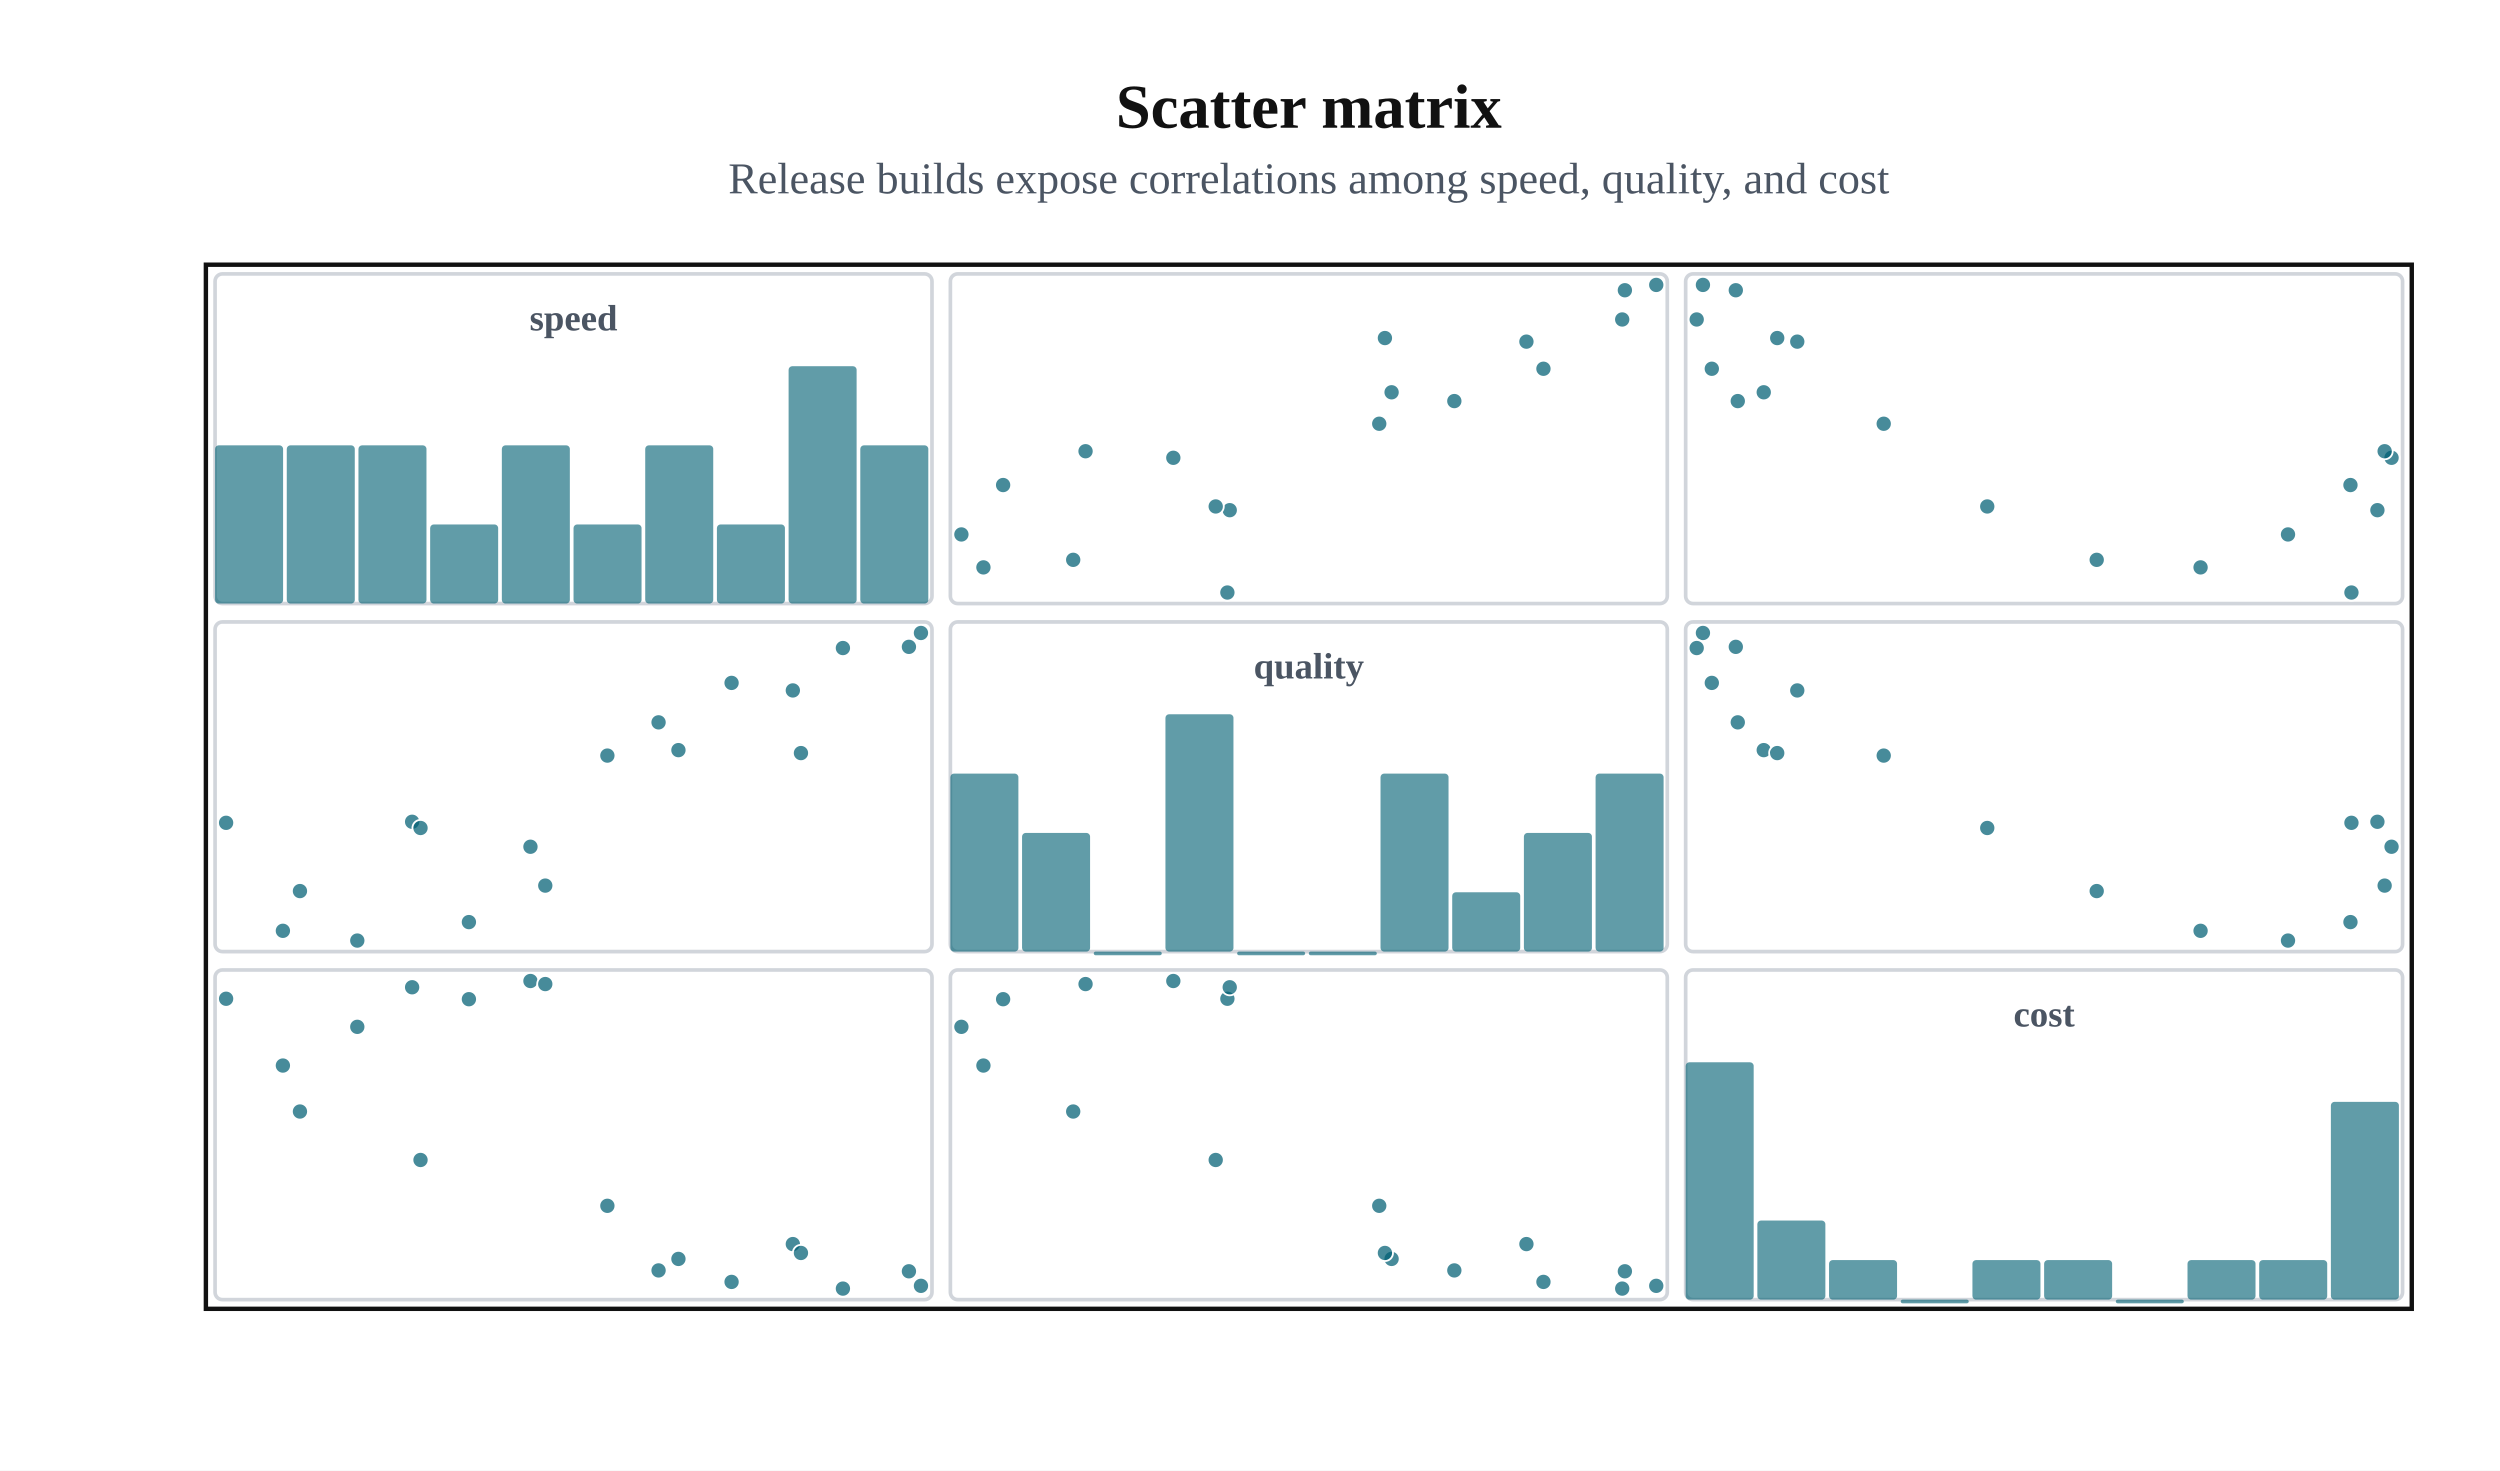
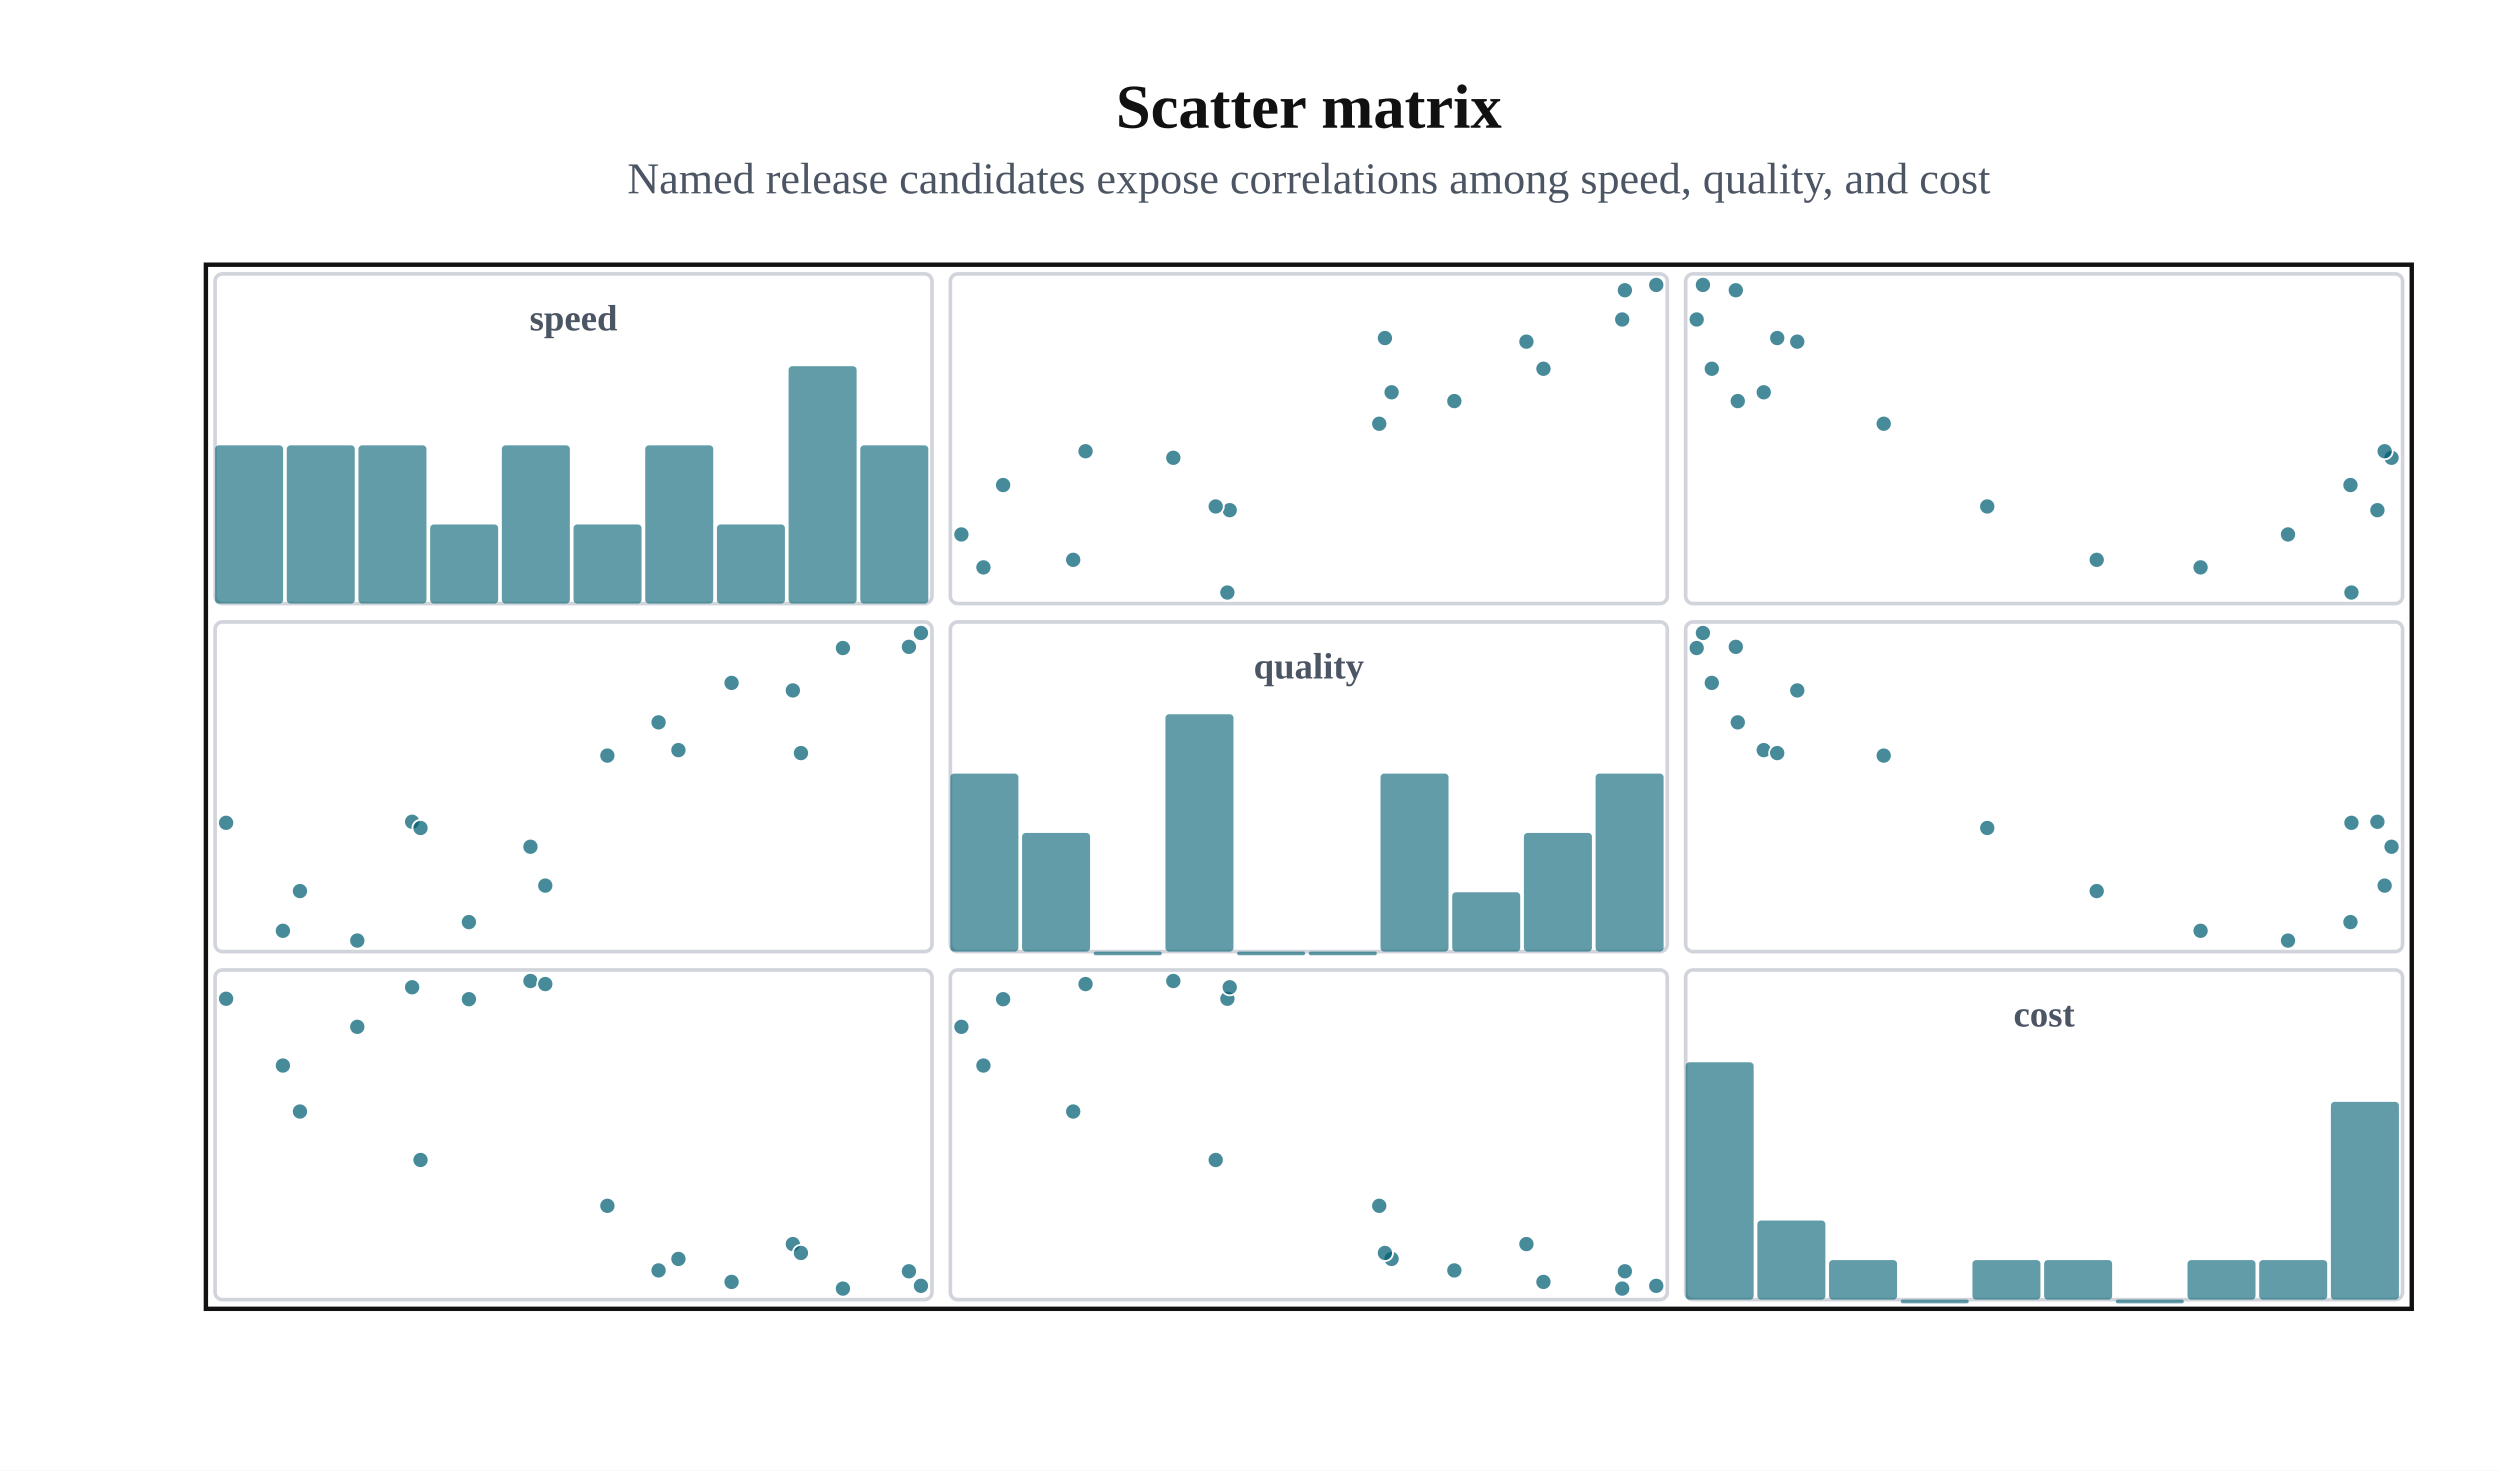
<svg xmlns="http://www.w3.org/2000/svg" width="680" height="400" viewBox="0 0 680 400" role="img" aria-labelledby="title description">
  <defs>
    <clipPath id="clip-1">
      <rect x="56" y="72" width="600" height="284" />
    </clipPath>
  </defs>
  <rect width="100%" height="100%" fill="#ffffff" />
  <g data-scene-node="scene:root">
    <rect data-scene-node="chart:panel" x="56" y="72" width="600" height="284" rx="0" fill="#ffffff" />
    <g data-scene-node="layer-0:group" clip-path="url(#clip-1)">
      <rect data-scene-node="layer-0:matrix-cell:0:0" x="58.5" y="74.5" width="195" height="89.667" rx="2" fill="#ffffff8c" stroke="#d1d5db" stroke-width="1" />
      <rect data-scene-node="layer-0:matrix-cell:0:1" x="258.5" y="74.5" width="195" height="89.667" rx="2" fill="#ffffff8c" stroke="#d1d5db" stroke-width="1" />
      <rect data-scene-node="layer-0:matrix-cell:0:2" x="458.5" y="74.5" width="195" height="89.667" rx="2" fill="#ffffff8c" stroke="#d1d5db" stroke-width="1" />
      <rect data-scene-node="layer-0:matrix-cell:1:0" x="58.5" y="169.167" width="195" height="89.667" rx="2" fill="#ffffff8c" stroke="#d1d5db" stroke-width="1" />
      <rect data-scene-node="layer-0:matrix-cell:1:1" x="258.5" y="169.167" width="195" height="89.667" rx="2" fill="#ffffff8c" stroke="#d1d5db" stroke-width="1" />
      <rect data-scene-node="layer-0:matrix-cell:1:2" x="458.5" y="169.167" width="195" height="89.667" rx="2" fill="#ffffff8c" stroke="#d1d5db" stroke-width="1" />
      <rect data-scene-node="layer-0:matrix-cell:2:0" x="58.5" y="263.833" width="195" height="89.667" rx="2" fill="#ffffff8c" stroke="#d1d5db" stroke-width="1" />
      <rect data-scene-node="layer-0:matrix-cell:2:1" x="258.5" y="263.833" width="195" height="89.667" rx="2" fill="#ffffff8c" stroke="#d1d5db" stroke-width="1" />
      <rect data-scene-node="layer-0:matrix-cell:2:2" x="458.5" y="263.833" width="195" height="89.667" rx="2" fill="#ffffff8c" stroke="#d1d5db" stroke-width="1" />
      <rect data-scene-node="layer-0:matrix-hist:0:0" x="58.5" y="121.127" width="18.5" height="43.04" rx="1" fill="#005f739e" />
      <rect data-scene-node="layer-0:matrix-hist:0:1" x="78" y="121.127" width="18.5" height="43.04" rx="1" fill="#005f739e" />
      <rect data-scene-node="layer-0:matrix-hist:0:2" x="97.5" y="121.127" width="18.5" height="43.04" rx="1" fill="#005f739e" />
      <rect data-scene-node="layer-0:matrix-hist:0:3" x="117" y="142.647" width="18.5" height="21.52" rx="1" fill="#005f739e" />
      <rect data-scene-node="layer-0:matrix-hist:0:4" x="136.5" y="121.127" width="18.5" height="43.04" rx="1" fill="#005f739e" />
      <rect data-scene-node="layer-0:matrix-hist:0:5" x="156" y="142.647" width="18.5" height="21.52" rx="1" fill="#005f739e" />
      <rect data-scene-node="layer-0:matrix-hist:0:6" x="175.5" y="121.127" width="18.5" height="43.04" rx="1" fill="#005f739e" />
      <rect data-scene-node="layer-0:matrix-hist:0:7" x="195" y="142.647" width="18.5" height="21.52" rx="1" fill="#005f739e" />
      <rect data-scene-node="layer-0:matrix-hist:0:8" x="214.5" y="99.607" width="18.5" height="64.56" rx="1" fill="#005f739e" />
      <rect data-scene-node="layer-0:matrix-hist:0:9" x="234" y="121.127" width="18.5" height="43.04" rx="1" fill="#005f739e" />
      <circle data-scene-node="layer-0:matrix-point:0:1:0" cx="333.85" cy="161.167" r="2.2" fill="#005f73b8" stroke="#ffffff" stroke-width="0.5" />
      <circle data-scene-node="layer-0:matrix-point:0:1:1" cx="334.486" cy="138.768" r="2.2" fill="#005f73b8" stroke="#ffffff" stroke-width="0.5" />
      <circle data-scene-node="layer-0:matrix-point:0:1:2" cx="319.144" cy="124.52" r="2.2" fill="#005f73b8" stroke="#ffffff" stroke-width="0.5" />
      <circle data-scene-node="layer-0:matrix-point:0:1:3" cx="295.269" cy="122.735" r="2.2" fill="#005f73b8" stroke="#ffffff" stroke-width="0.5" />
      <circle data-scene-node="layer-0:matrix-point:0:1:4" cx="272.847" cy="131.93" r="2.2" fill="#005f73b8" stroke="#ffffff" stroke-width="0.5" />
      <circle data-scene-node="layer-0:matrix-point:0:1:5" cx="261.5" cy="145.37" r="2.2" fill="#005f73b8" stroke="#ffffff" stroke-width="0.5" />
      <circle data-scene-node="layer-0:matrix-point:0:1:6" cx="267.491" cy="154.329" r="2.2" fill="#005f73b8" stroke="#ffffff" stroke-width="0.5" />
      <circle data-scene-node="layer-0:matrix-point:0:1:7" cx="291.911" cy="152.275" r="2.2" fill="#005f73b8" stroke="#ffffff" stroke-width="0.5" />
      <circle data-scene-node="layer-0:matrix-point:0:1:8" cx="330.673" cy="137.758" r="2.2" fill="#005f73b8" stroke="#ffffff" stroke-width="0.5" />
      <circle data-scene-node="layer-0:matrix-point:0:1:9" cx="375.154" cy="115.258" r="2.2" fill="#005f73b8" stroke="#ffffff" stroke-width="0.5" />
      <circle data-scene-node="layer-0:matrix-point:0:1:10" cx="415.187" cy="92.926" r="2.2" fill="#005f73b8" stroke="#ffffff" stroke-width="0.5" />
      <circle data-scene-node="layer-0:matrix-point:0:1:11" cx="441.967" cy="78.948" r="2.2" fill="#005f73b8" stroke="#ffffff" stroke-width="0.5" />
      <circle data-scene-node="layer-0:matrix-point:0:1:12" cx="450.5" cy="77.5" r="2.2" fill="#005f73b8" stroke="#ffffff" stroke-width="0.5" />
      <circle data-scene-node="layer-0:matrix-point:0:1:13" cx="441.241" cy="86.897" r="2.2" fill="#005f73b8" stroke="#ffffff" stroke-width="0.5" />
      <circle data-scene-node="layer-0:matrix-point:0:1:14" cx="419.817" cy="100.303" r="2.2" fill="#005f73b8" stroke="#ffffff" stroke-width="0.5" />
      <circle data-scene-node="layer-0:matrix-point:0:1:15" cx="395.579" cy="109.094" r="2.2" fill="#005f73b8" stroke="#ffffff" stroke-width="0.5" />
      <circle data-scene-node="layer-0:matrix-point:0:1:16" cx="378.513" cy="106.702" r="2.2" fill="#005f73b8" stroke="#ffffff" stroke-width="0.5" />
      <circle data-scene-node="layer-0:matrix-point:0:1:17" cx="376.697" cy="91.95" r="2.2" fill="#005f73b8" stroke="#ffffff" stroke-width="0.5" />
      <circle data-scene-node="layer-0:matrix-point:0:2:0" cx="639.593" cy="161.167" r="2.2" fill="#005f73b8" stroke="#ffffff" stroke-width="0.5" />
      <circle data-scene-node="layer-0:matrix-point:0:2:1" cx="646.656" cy="138.768" r="2.2" fill="#005f73b8" stroke="#ffffff" stroke-width="0.5" />
      <circle data-scene-node="layer-0:matrix-point:0:2:2" cx="650.5" cy="124.52" r="2.2" fill="#005f73b8" stroke="#ffffff" stroke-width="0.5" />
      <circle data-scene-node="layer-0:matrix-point:0:2:3" cx="648.623" cy="122.735" r="2.2" fill="#005f73b8" stroke="#ffffff" stroke-width="0.5" />
      <circle data-scene-node="layer-0:matrix-point:0:2:4" cx="639.325" cy="131.93" r="2.2" fill="#005f73b8" stroke="#ffffff" stroke-width="0.5" />
      <circle data-scene-node="layer-0:matrix-point:0:2:5" cx="622.338" cy="145.37" r="2.2" fill="#005f73b8" stroke="#ffffff" stroke-width="0.5" />
      <circle data-scene-node="layer-0:matrix-point:0:2:6" cx="598.556" cy="154.329" r="2.2" fill="#005f73b8" stroke="#ffffff" stroke-width="0.5" />
      <circle data-scene-node="layer-0:matrix-point:0:2:7" cx="570.305" cy="152.275" r="2.2" fill="#005f73b8" stroke="#ffffff" stroke-width="0.5" />
      <circle data-scene-node="layer-0:matrix-point:0:2:8" cx="540.533" cy="137.758" r="2.2" fill="#005f73b8" stroke="#ffffff" stroke-width="0.5" />
      <circle data-scene-node="layer-0:matrix-point:0:2:9" cx="512.371" cy="115.258" r="2.2" fill="#005f73b8" stroke="#ffffff" stroke-width="0.5" />
      <circle data-scene-node="layer-0:matrix-point:0:2:10" cx="488.858" cy="92.926" r="2.2" fill="#005f73b8" stroke="#ffffff" stroke-width="0.5" />
      <circle data-scene-node="layer-0:matrix-point:0:2:11" cx="472.139" cy="78.948" r="2.2" fill="#005f73b8" stroke="#ffffff" stroke-width="0.5" />
      <circle data-scene-node="layer-0:matrix-point:0:2:12" cx="463.199" cy="77.5" r="2.2" fill="#005f73b8" stroke="#ffffff" stroke-width="0.5" />
      <circle data-scene-node="layer-0:matrix-point:0:2:13" cx="461.5" cy="86.897" r="2.2" fill="#005f73b8" stroke="#ffffff" stroke-width="0.5" />
      <circle data-scene-node="layer-0:matrix-point:0:2:14" cx="465.613" cy="100.303" r="2.2" fill="#005f73b8" stroke="#ffffff" stroke-width="0.5" />
      <circle data-scene-node="layer-0:matrix-point:0:2:15" cx="472.675" cy="109.094" r="2.2" fill="#005f73b8" stroke="#ffffff" stroke-width="0.5" />
      <circle data-scene-node="layer-0:matrix-point:0:2:16" cx="479.738" cy="106.702" r="2.2" fill="#005f73b8" stroke="#ffffff" stroke-width="0.5" />
      <circle data-scene-node="layer-0:matrix-point:0:2:17" cx="483.404" cy="91.95" r="2.2" fill="#005f73b8" stroke="#ffffff" stroke-width="0.5" />
      <circle data-scene-node="layer-0:matrix-point:1:0:0" cx="61.5" cy="223.805" r="2.2" fill="#005f73b8" stroke="#ffffff" stroke-width="0.5" />
      <circle data-scene-node="layer-0:matrix-point:1:0:1" cx="112.098" cy="223.524" r="2.2" fill="#005f73b8" stroke="#ffffff" stroke-width="0.5" />
      <circle data-scene-node="layer-0:matrix-point:1:0:2" cx="144.283" cy="230.315" r="2.2" fill="#005f73b8" stroke="#ffffff" stroke-width="0.5" />
      <circle data-scene-node="layer-0:matrix-point:1:0:3" cx="148.315" cy="240.884" r="2.2" fill="#005f73b8" stroke="#ffffff" stroke-width="0.5" />
      <circle data-scene-node="layer-0:matrix-point:1:0:4" cx="127.543" cy="250.81" r="2.2" fill="#005f73b8" stroke="#ffffff" stroke-width="0.5" />
      <circle data-scene-node="layer-0:matrix-point:1:0:5" cx="97.185" cy="255.833" r="2.2" fill="#005f73b8" stroke="#ffffff" stroke-width="0.5" />
      <circle data-scene-node="layer-0:matrix-point:1:0:6" cx="76.946" cy="253.181" r="2.2" fill="#005f73b8" stroke="#ffffff" stroke-width="0.5" />
      <circle data-scene-node="layer-0:matrix-point:1:0:7" cx="81.587" cy="242.371" r="2.2" fill="#005f73b8" stroke="#ffffff" stroke-width="0.5" />
      <circle data-scene-node="layer-0:matrix-point:1:0:8" cx="114.38" cy="225.212" r="2.2" fill="#005f73b8" stroke="#ffffff" stroke-width="0.5" />
      <circle data-scene-node="layer-0:matrix-point:1:0:9" cx="165.207" cy="205.521" r="2.2" fill="#005f73b8" stroke="#ffffff" stroke-width="0.5" />
      <circle data-scene-node="layer-0:matrix-point:1:0:10" cx="215.652" cy="187.799" r="2.2" fill="#005f73b8" stroke="#ffffff" stroke-width="0.5" />
      <circle data-scene-node="layer-0:matrix-point:1:0:11" cx="247.228" cy="175.944" r="2.2" fill="#005f73b8" stroke="#ffffff" stroke-width="0.5" />
      <circle data-scene-node="layer-0:matrix-point:1:0:12" cx="250.5" cy="172.167" r="2.2" fill="#005f73b8" stroke="#ffffff" stroke-width="0.5" />
      <circle data-scene-node="layer-0:matrix-point:1:0:13" cx="229.272" cy="176.266" r="2.2" fill="#005f73b8" stroke="#ffffff" stroke-width="0.5" />
      <circle data-scene-node="layer-0:matrix-point:1:0:14" cx="198.989" cy="185.749" r="2.2" fill="#005f73b8" stroke="#ffffff" stroke-width="0.5" />
      <circle data-scene-node="layer-0:matrix-point:1:0:15" cx="179.13" cy="196.479" r="2.2" fill="#005f73b8" stroke="#ffffff" stroke-width="0.5" />
      <circle data-scene-node="layer-0:matrix-point:1:0:16" cx="184.533" cy="204.034" r="2.2" fill="#005f73b8" stroke="#ffffff" stroke-width="0.5" />
      <circle data-scene-node="layer-0:matrix-point:1:0:17" cx="217.859" cy="204.838" r="2.2" fill="#005f73b8" stroke="#ffffff" stroke-width="0.5" />
      <rect data-scene-node="layer-0:matrix-hist:1:0" x="258.5" y="210.413" width="18.5" height="48.42" rx="1" fill="#005f739e" />
      <rect data-scene-node="layer-0:matrix-hist:1:1" x="278" y="226.553" width="18.5" height="32.28" rx="1" fill="#005f739e" />
      <rect data-scene-node="layer-0:matrix-hist:1:2" x="297.5" y="258.833" width="18.5" height="1" rx="0.5" fill="#005f739e" />
      <rect data-scene-node="layer-0:matrix-hist:1:3" x="317" y="194.273" width="18.5" height="64.56" rx="1" fill="#005f739e" />
      <rect data-scene-node="layer-0:matrix-hist:1:4" x="336.5" y="258.833" width="18.5" height="1" rx="0.5" fill="#005f739e" />
      <rect data-scene-node="layer-0:matrix-hist:1:5" x="356" y="258.833" width="18.5" height="1" rx="0.5" fill="#005f739e" />
      <rect data-scene-node="layer-0:matrix-hist:1:6" x="375.5" y="210.413" width="18.5" height="48.42" rx="1" fill="#005f739e" />
      <rect data-scene-node="layer-0:matrix-hist:1:7" x="395" y="242.693" width="18.5" height="16.14" rx="1" fill="#005f739e" />
      <rect data-scene-node="layer-0:matrix-hist:1:8" x="414.5" y="226.553" width="18.5" height="32.28" rx="1" fill="#005f739e" />
      <rect data-scene-node="layer-0:matrix-hist:1:9" x="434" y="210.413" width="18.5" height="48.42" rx="1" fill="#005f739e" />
      <circle data-scene-node="layer-0:matrix-point:1:2:0" cx="639.593" cy="223.805" r="2.2" fill="#005f73b8" stroke="#ffffff" stroke-width="0.5" />
      <circle data-scene-node="layer-0:matrix-point:1:2:1" cx="646.656" cy="223.524" r="2.2" fill="#005f73b8" stroke="#ffffff" stroke-width="0.5" />
      <circle data-scene-node="layer-0:matrix-point:1:2:2" cx="650.5" cy="230.315" r="2.2" fill="#005f73b8" stroke="#ffffff" stroke-width="0.5" />
      <circle data-scene-node="layer-0:matrix-point:1:2:3" cx="648.623" cy="240.884" r="2.2" fill="#005f73b8" stroke="#ffffff" stroke-width="0.5" />
      <circle data-scene-node="layer-0:matrix-point:1:2:4" cx="639.325" cy="250.81" r="2.2" fill="#005f73b8" stroke="#ffffff" stroke-width="0.5" />
      <circle data-scene-node="layer-0:matrix-point:1:2:5" cx="622.338" cy="255.833" r="2.2" fill="#005f73b8" stroke="#ffffff" stroke-width="0.5" />
      <circle data-scene-node="layer-0:matrix-point:1:2:6" cx="598.556" cy="253.181" r="2.2" fill="#005f73b8" stroke="#ffffff" stroke-width="0.5" />
      <circle data-scene-node="layer-0:matrix-point:1:2:7" cx="570.305" cy="242.371" r="2.2" fill="#005f73b8" stroke="#ffffff" stroke-width="0.5" />
      <circle data-scene-node="layer-0:matrix-point:1:2:8" cx="540.533" cy="225.212" r="2.2" fill="#005f73b8" stroke="#ffffff" stroke-width="0.5" />
      <circle data-scene-node="layer-0:matrix-point:1:2:9" cx="512.371" cy="205.521" r="2.2" fill="#005f73b8" stroke="#ffffff" stroke-width="0.5" />
      <circle data-scene-node="layer-0:matrix-point:1:2:10" cx="488.858" cy="187.799" r="2.2" fill="#005f73b8" stroke="#ffffff" stroke-width="0.5" />
      <circle data-scene-node="layer-0:matrix-point:1:2:11" cx="472.139" cy="175.944" r="2.2" fill="#005f73b8" stroke="#ffffff" stroke-width="0.5" />
      <circle data-scene-node="layer-0:matrix-point:1:2:12" cx="463.199" cy="172.167" r="2.2" fill="#005f73b8" stroke="#ffffff" stroke-width="0.5" />
      <circle data-scene-node="layer-0:matrix-point:1:2:13" cx="461.5" cy="176.266" r="2.2" fill="#005f73b8" stroke="#ffffff" stroke-width="0.5" />
      <circle data-scene-node="layer-0:matrix-point:1:2:14" cx="465.613" cy="185.749" r="2.2" fill="#005f73b8" stroke="#ffffff" stroke-width="0.5" />
      <circle data-scene-node="layer-0:matrix-point:1:2:15" cx="472.675" cy="196.479" r="2.2" fill="#005f73b8" stroke="#ffffff" stroke-width="0.5" />
      <circle data-scene-node="layer-0:matrix-point:1:2:16" cx="479.738" cy="204.034" r="2.2" fill="#005f73b8" stroke="#ffffff" stroke-width="0.5" />
      <circle data-scene-node="layer-0:matrix-point:1:2:17" cx="483.404" cy="204.838" r="2.2" fill="#005f73b8" stroke="#ffffff" stroke-width="0.5" />
      <circle data-scene-node="layer-0:matrix-point:2:0:0" cx="61.5" cy="271.662" r="2.2" fill="#005f73b8" stroke="#ffffff" stroke-width="0.5" />
      <circle data-scene-node="layer-0:matrix-point:2:0:1" cx="112.098" cy="268.535" r="2.2" fill="#005f73b8" stroke="#ffffff" stroke-width="0.5" />
      <circle data-scene-node="layer-0:matrix-point:2:0:2" cx="144.283" cy="266.833" r="2.2" fill="#005f73b8" stroke="#ffffff" stroke-width="0.5" />
      <circle data-scene-node="layer-0:matrix-point:2:0:3" cx="148.315" cy="267.664" r="2.2" fill="#005f73b8" stroke="#ffffff" stroke-width="0.5" />
      <circle data-scene-node="layer-0:matrix-point:2:0:4" cx="127.543" cy="271.781" r="2.2" fill="#005f73b8" stroke="#ffffff" stroke-width="0.5" />
      <circle data-scene-node="layer-0:matrix-point:2:0:5" cx="97.185" cy="279.3" r="2.2" fill="#005f73b8" stroke="#ffffff" stroke-width="0.5" />
      <circle data-scene-node="layer-0:matrix-point:2:0:6" cx="76.946" cy="289.828" r="2.2" fill="#005f73b8" stroke="#ffffff" stroke-width="0.5" />
      <circle data-scene-node="layer-0:matrix-point:2:0:7" cx="81.587" cy="302.334" r="2.2" fill="#005f73b8" stroke="#ffffff" stroke-width="0.5" />
      <circle data-scene-node="layer-0:matrix-point:2:0:8" cx="114.38" cy="315.514" r="2.2" fill="#005f73b8" stroke="#ffffff" stroke-width="0.5" />
      <circle data-scene-node="layer-0:matrix-point:2:0:9" cx="165.207" cy="327.98" r="2.2" fill="#005f73b8" stroke="#ffffff" stroke-width="0.5" />
      <circle data-scene-node="layer-0:matrix-point:2:0:10" cx="215.652" cy="338.389" r="2.2" fill="#005f73b8" stroke="#ffffff" stroke-width="0.5" />
      <circle data-scene-node="layer-0:matrix-point:2:0:11" cx="247.228" cy="345.79" r="2.2" fill="#005f73b8" stroke="#ffffff" stroke-width="0.5" />
      <circle data-scene-node="layer-0:matrix-point:2:0:12" cx="250.5" cy="349.748" r="2.2" fill="#005f73b8" stroke="#ffffff" stroke-width="0.5" />
      <circle data-scene-node="layer-0:matrix-point:2:0:13" cx="229.272" cy="350.5" r="2.2" fill="#005f73b8" stroke="#ffffff" stroke-width="0.5" />
      <circle data-scene-node="layer-0:matrix-point:2:0:14" cx="198.989" cy="348.679" r="2.2" fill="#005f73b8" stroke="#ffffff" stroke-width="0.5" />
      <circle data-scene-node="layer-0:matrix-point:2:0:15" cx="179.13" cy="345.553" r="2.2" fill="#005f73b8" stroke="#ffffff" stroke-width="0.5" />
      <circle data-scene-node="layer-0:matrix-point:2:0:16" cx="184.533" cy="342.426" r="2.2" fill="#005f73b8" stroke="#ffffff" stroke-width="0.5" />
      <circle data-scene-node="layer-0:matrix-point:2:0:17" cx="217.859" cy="340.804" r="2.2" fill="#005f73b8" stroke="#ffffff" stroke-width="0.5" />
      <circle data-scene-node="layer-0:matrix-point:2:1:0" cx="333.85" cy="271.662" r="2.2" fill="#005f73b8" stroke="#ffffff" stroke-width="0.5" />
      <circle data-scene-node="layer-0:matrix-point:2:1:1" cx="334.486" cy="268.535" r="2.2" fill="#005f73b8" stroke="#ffffff" stroke-width="0.5" />
      <circle data-scene-node="layer-0:matrix-point:2:1:2" cx="319.144" cy="266.833" r="2.2" fill="#005f73b8" stroke="#ffffff" stroke-width="0.5" />
      <circle data-scene-node="layer-0:matrix-point:2:1:3" cx="295.269" cy="267.664" r="2.2" fill="#005f73b8" stroke="#ffffff" stroke-width="0.5" />
      <circle data-scene-node="layer-0:matrix-point:2:1:4" cx="272.847" cy="271.781" r="2.2" fill="#005f73b8" stroke="#ffffff" stroke-width="0.5" />
      <circle data-scene-node="layer-0:matrix-point:2:1:5" cx="261.5" cy="279.3" r="2.2" fill="#005f73b8" stroke="#ffffff" stroke-width="0.5" />
      <circle data-scene-node="layer-0:matrix-point:2:1:6" cx="267.491" cy="289.828" r="2.2" fill="#005f73b8" stroke="#ffffff" stroke-width="0.5" />
      <circle data-scene-node="layer-0:matrix-point:2:1:7" cx="291.911" cy="302.334" r="2.2" fill="#005f73b8" stroke="#ffffff" stroke-width="0.5" />
      <circle data-scene-node="layer-0:matrix-point:2:1:8" cx="330.673" cy="315.514" r="2.2" fill="#005f73b8" stroke="#ffffff" stroke-width="0.5" />
      <circle data-scene-node="layer-0:matrix-point:2:1:9" cx="375.154" cy="327.98" r="2.2" fill="#005f73b8" stroke="#ffffff" stroke-width="0.5" />
      <circle data-scene-node="layer-0:matrix-point:2:1:10" cx="415.187" cy="338.389" r="2.2" fill="#005f73b8" stroke="#ffffff" stroke-width="0.5" />
      <circle data-scene-node="layer-0:matrix-point:2:1:11" cx="441.967" cy="345.79" r="2.2" fill="#005f73b8" stroke="#ffffff" stroke-width="0.5" />
      <circle data-scene-node="layer-0:matrix-point:2:1:12" cx="450.5" cy="349.748" r="2.2" fill="#005f73b8" stroke="#ffffff" stroke-width="0.5" />
      <circle data-scene-node="layer-0:matrix-point:2:1:13" cx="441.241" cy="350.5" r="2.2" fill="#005f73b8" stroke="#ffffff" stroke-width="0.5" />
      <circle data-scene-node="layer-0:matrix-point:2:1:14" cx="419.817" cy="348.679" r="2.2" fill="#005f73b8" stroke="#ffffff" stroke-width="0.5" />
      <circle data-scene-node="layer-0:matrix-point:2:1:15" cx="395.579" cy="345.553" r="2.2" fill="#005f73b8" stroke="#ffffff" stroke-width="0.5" />
      <circle data-scene-node="layer-0:matrix-point:2:1:16" cx="378.513" cy="342.426" r="2.2" fill="#005f73b8" stroke="#ffffff" stroke-width="0.5" />
      <circle data-scene-node="layer-0:matrix-point:2:1:17" cx="376.697" cy="340.804" r="2.2" fill="#005f73b8" stroke="#ffffff" stroke-width="0.5" />
      <rect data-scene-node="layer-0:matrix-hist:2:0" x="458.5" y="288.94" width="18.5" height="64.56" rx="1" fill="#005f739e" />
      <rect data-scene-node="layer-0:matrix-hist:2:1" x="478" y="331.98" width="18.5" height="21.52" rx="1" fill="#005f739e" />
      <rect data-scene-node="layer-0:matrix-hist:2:2" x="497.5" y="342.74" width="18.5" height="10.76" rx="1" fill="#005f739e" />
      <rect data-scene-node="layer-0:matrix-hist:2:3" x="517" y="353.5" width="18.5" height="1" rx="0.5" fill="#005f739e" />
      <rect data-scene-node="layer-0:matrix-hist:2:4" x="536.5" y="342.74" width="18.5" height="10.76" rx="1" fill="#005f739e" />
      <rect data-scene-node="layer-0:matrix-hist:2:5" x="556" y="342.74" width="18.5" height="10.76" rx="1" fill="#005f739e" />
      <rect data-scene-node="layer-0:matrix-hist:2:6" x="575.5" y="353.5" width="18.5" height="1" rx="0.5" fill="#005f739e" />
      <rect data-scene-node="layer-0:matrix-hist:2:7" x="595" y="342.74" width="18.5" height="10.76" rx="1" fill="#005f739e" />
      <rect data-scene-node="layer-0:matrix-hist:2:8" x="614.5" y="342.74" width="18.5" height="10.76" rx="1" fill="#005f739e" />
      <rect data-scene-node="layer-0:matrix-hist:2:9" x="634" y="299.7" width="18.5" height="53.8" rx="1" fill="#005f739e" />
      <text data-scene-node="layer-0:matrix-label:0" x="156" y="86.5" fill="#4b5563" font-family="&quot;STIX Two Text&quot;, &quot;Times New Roman&quot;, serif" font-size="10" font-weight="700" text-anchor="middle" dominant-baseline="central">speed</text>
      <text data-scene-node="layer-0:matrix-label:1" x="356" y="181.167" fill="#4b5563" font-family="&quot;STIX Two Text&quot;, &quot;Times New Roman&quot;, serif" font-size="10" font-weight="700" text-anchor="middle" dominant-baseline="central">quality</text>
      <text data-scene-node="layer-0:matrix-label:2" x="556" y="275.833" fill="#4b5563" font-family="&quot;STIX Two Text&quot;, &quot;Times New Roman&quot;, serif" font-size="10" font-weight="700" text-anchor="middle" dominant-baseline="central">cost</text>
    </g>
    <rect data-scene-node="chart:plot-box" x="56" y="72" width="600" height="284" rx="0" fill="none" stroke="#111111" stroke-width="1.2" />
    <text data-scene-node="chart:title" x="356" y="24" fill="#111111" font-family="&quot;STIX Two Text&quot;, &quot;Times New Roman&quot;, serif" font-size="17" font-weight="600" text-anchor="middle" dominant-baseline="text-before-edge">Scatter matrix</text>
-     <text data-scene-node="chart:subtitle" x="356" y="45" fill="#4b5563" font-family="&quot;STIX Two Text&quot;, &quot;Times New Roman&quot;, serif" font-size="12" font-weight="400" text-anchor="middle" dominant-baseline="text-before-edge">Release builds expose correlations among speed, quality, and cost</text>
+     <text data-scene-node="chart:subtitle" x="356" y="45" fill="#4b5563" font-family="&quot;STIX Two Text&quot;, &quot;Times New Roman&quot;, serif" font-size="12" font-weight="400" text-anchor="middle" dominant-baseline="text-before-edge">Named release candidates expose correlations among speed, quality, and cost</text>
  </g>
</svg>
